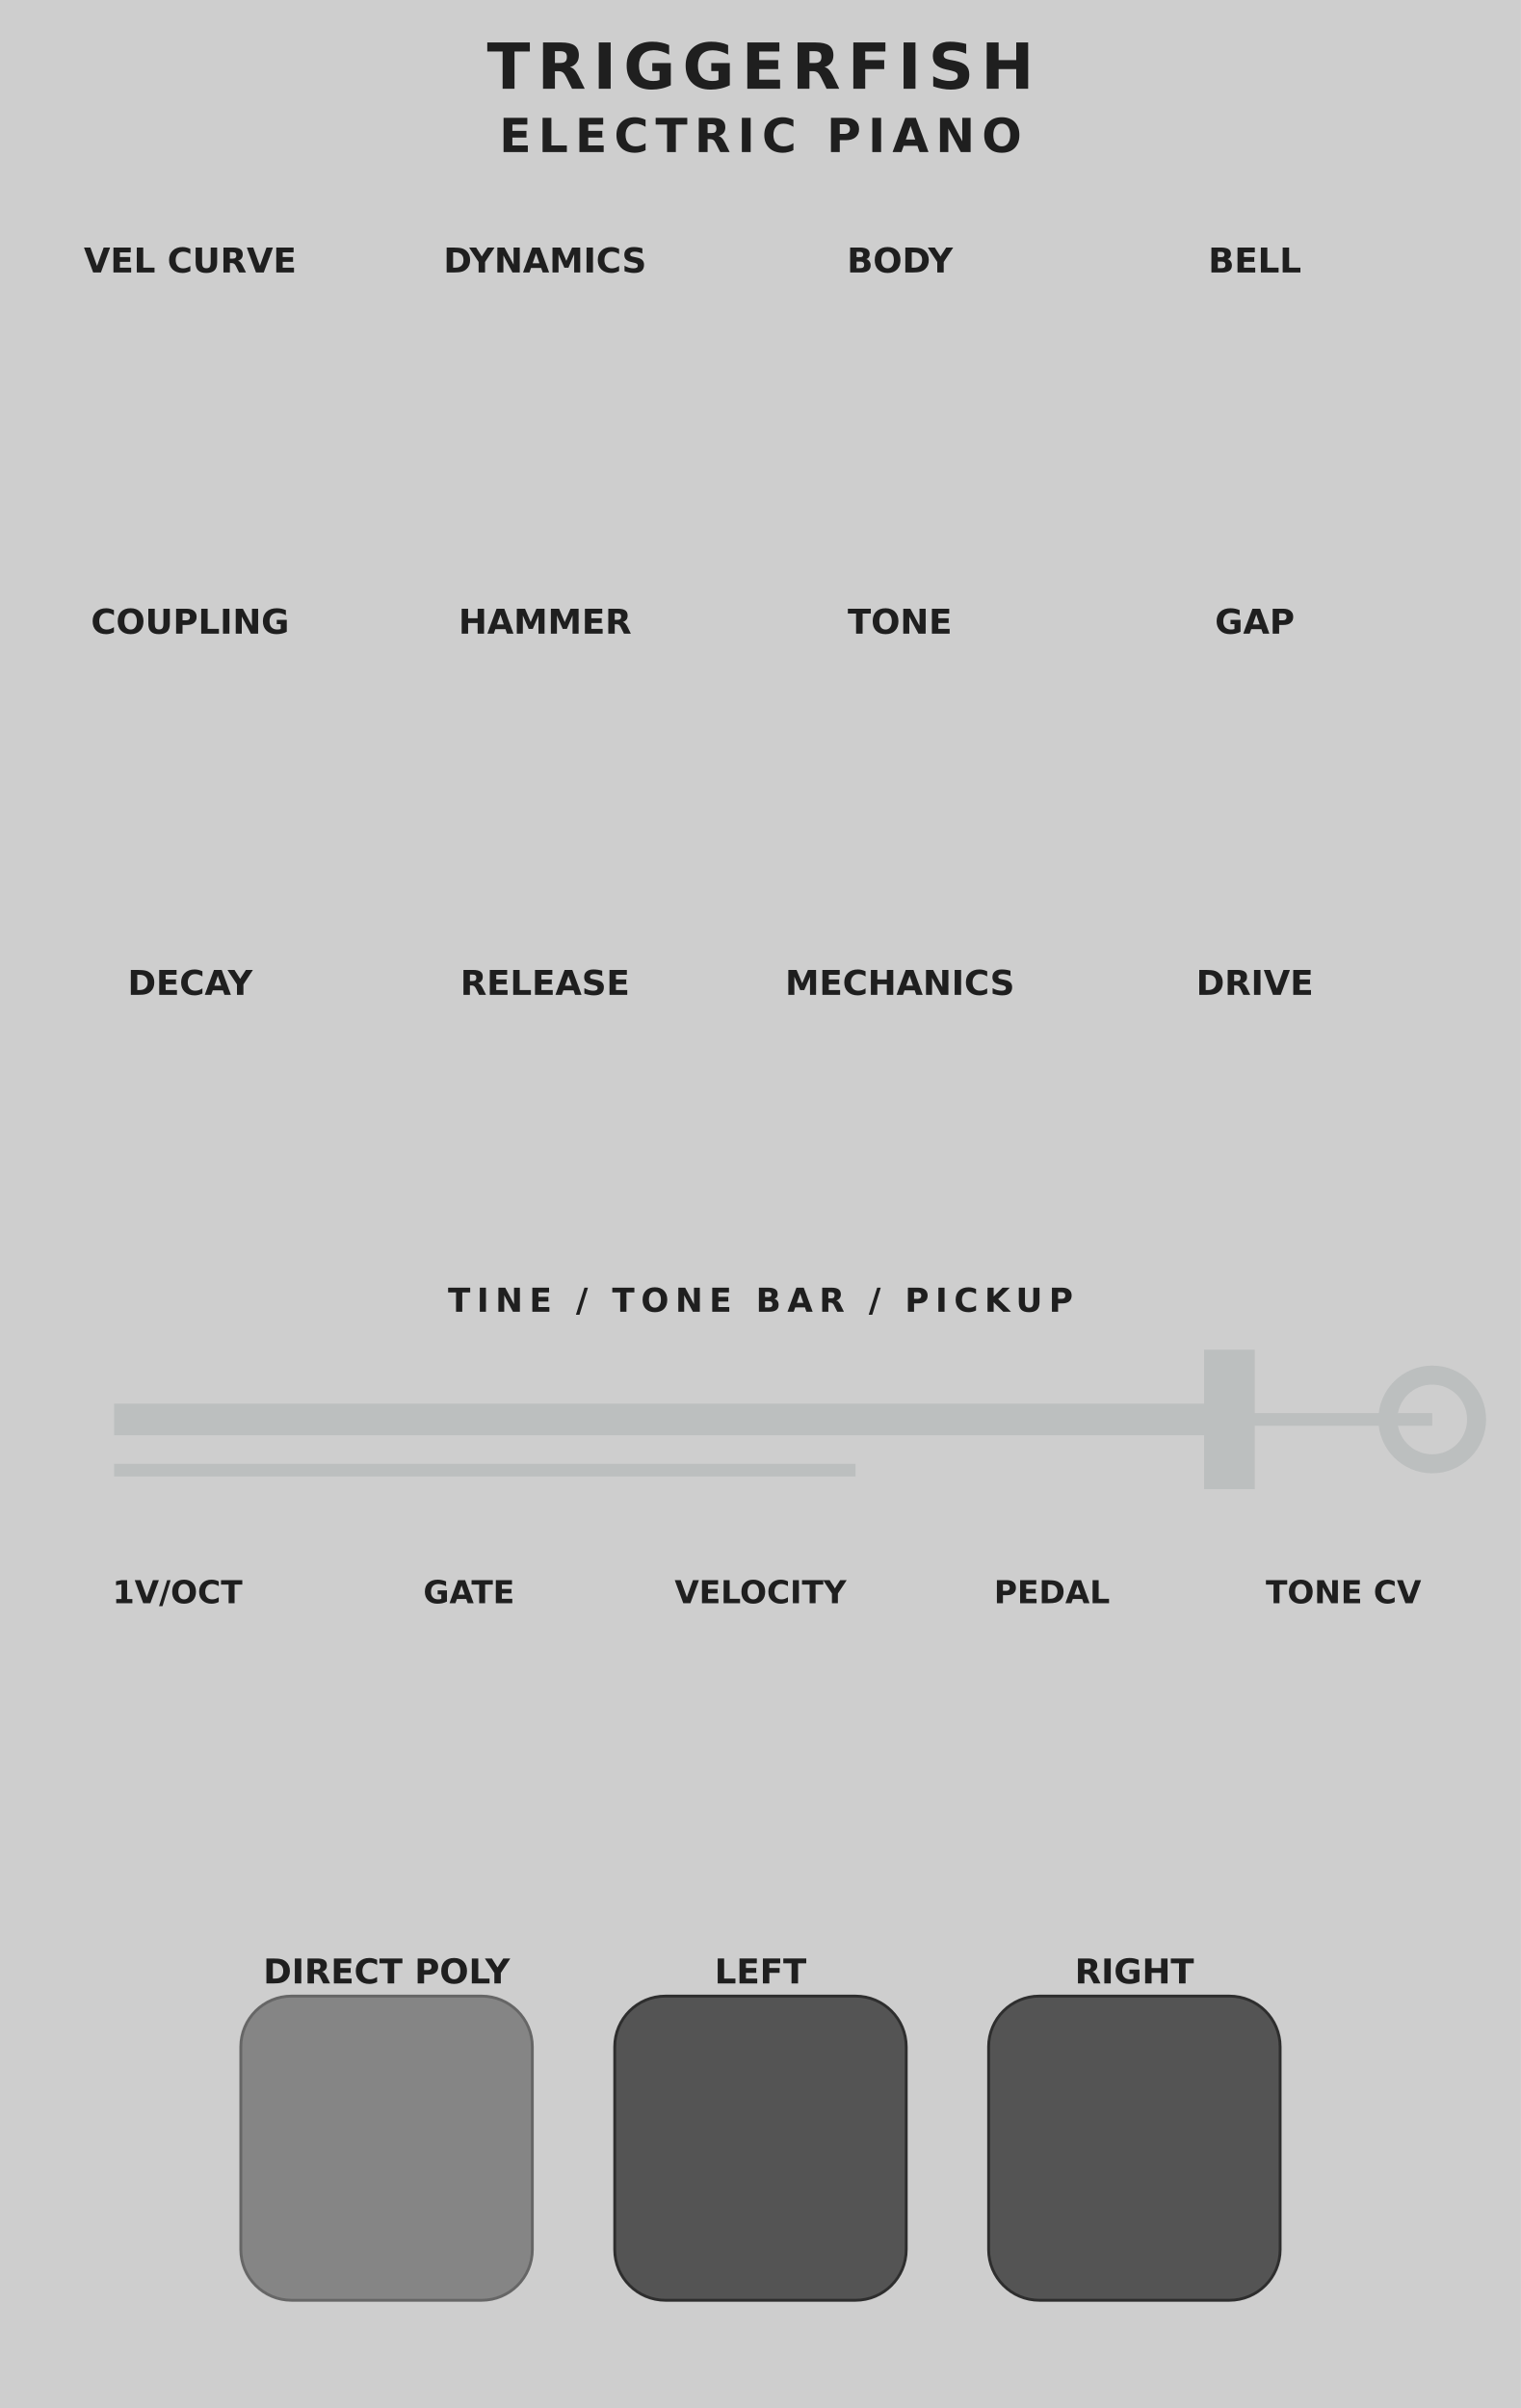
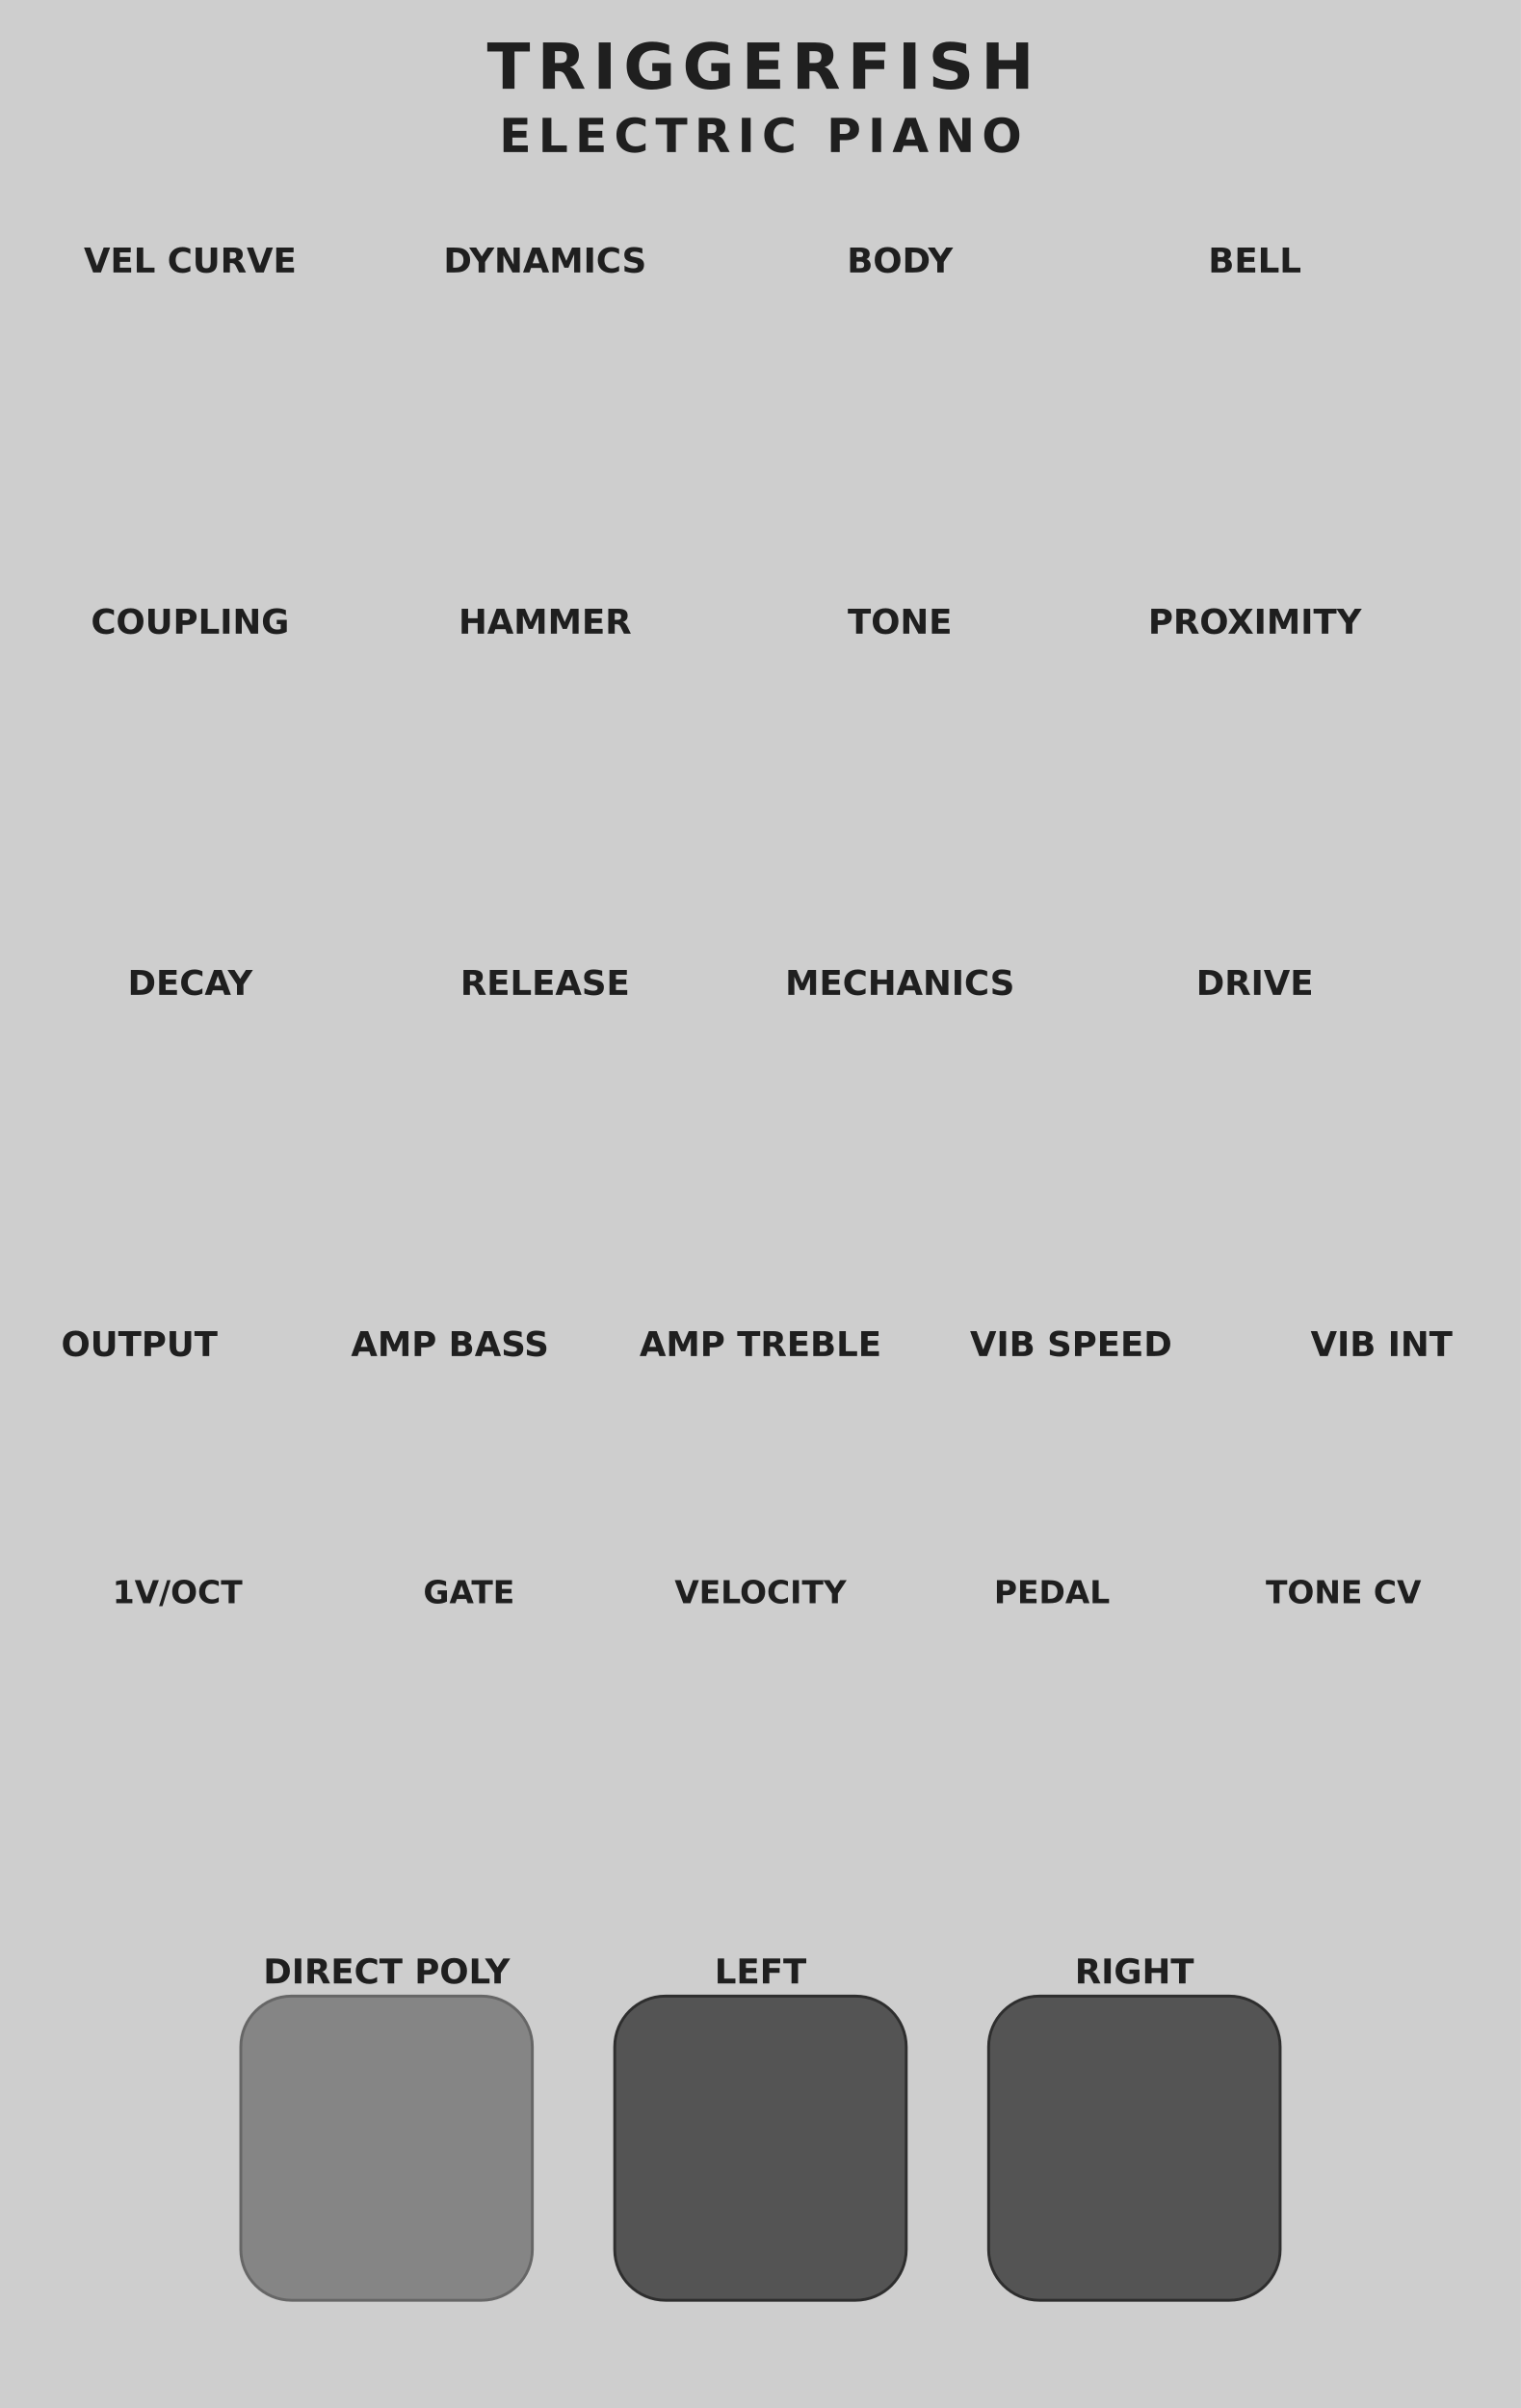
<svg xmlns="http://www.w3.org/2000/svg" width="240" height="380" viewBox="0 0 240 380">
  <rect width="240" height="380" fill="#cecece" />
-   <g stroke="#45595a" fill="none" opacity="0.13">
-     <path d="M18 224 H194" stroke-width="5" />
-     <path d="M194 213 V235" stroke-width="8" />
-     <path d="M194 224 H226" stroke-width="2" />
-     <circle cx="226" cy="224" r="7" stroke-width="3" />
-     <path d="M18 232 H135" stroke-width="2" />
-   </g>
  <g font-family="DejaVu Sans, sans-serif" text-anchor="middle" fill="#1f1f1f">
    <text x="120" y="14" font-size="10" font-weight="bold" letter-spacing="1.1">TRIGGERFISH</text>
    <text x="120" y="24" font-size="7.4" font-weight="bold" letter-spacing="1.1">ELECTRIC PIANO</text>
    <g font-size="5.4" font-weight="bold">
      <text x="30" y="43">VEL CURVE</text>
      <text x="86" y="43">DYNAMICS</text>
      <text x="142" y="43">BODY</text>
      <text x="198" y="43">BELL</text>
      <text x="30" y="100">COUPLING</text>
      <text x="86" y="100">HAMMER</text>
      <text x="142" y="100">TONE</text>
-       <text x="198" y="100">GAP</text>
+       <text x="198" y="100">PROXIMITY</text>
      <text x="30" y="157">DECAY</text>
      <text x="86" y="157">RELEASE</text>
      <text x="142" y="157">MECHANICS</text>
      <text x="198" y="157">DRIVE</text>
+       <text x="22" y="214">OUTPUT</text>
+       <text x="71" y="214">AMP BASS</text>
+       <text x="120" y="214">AMP TREBLE</text>
+       <text x="169" y="214">VIB SPEED</text>
+       <text x="218" y="214">VIB INT</text>
    </g>
-     <text x="120" y="207" font-size="5.2" font-weight="bold" letter-spacing="1">TINE / TONE BAR / PICKUP</text>
    <g font-size="5" font-weight="bold">
      <text x="28" y="253">1V/OCT</text>
      <text x="74" y="253">GATE</text>
      <text x="120" y="253">VELOCITY</text>
      <text x="166" y="253">PEDAL</text>
      <text x="212" y="253">TONE CV</text>
    </g>
    <g font-size="5.4" font-weight="bold">
      <text x="61" y="313">DIRECT POLY</text>
      <text x="120" y="313">LEFT</text>
      <text x="179" y="313">RIGHT</text>
    </g>
  </g>
  <g stroke-width="0.45">
    <rect x="38" y="315" width="46" height="48" rx="8" fill="#858585" stroke="#666" />
    <rect x="97" y="315" width="46" height="48" rx="8" fill="#545454" stroke="#2e2e2e" />
    <rect x="156" y="315" width="46" height="48" rx="8" fill="#545454" stroke="#2e2e2e" />
  </g>
</svg>
